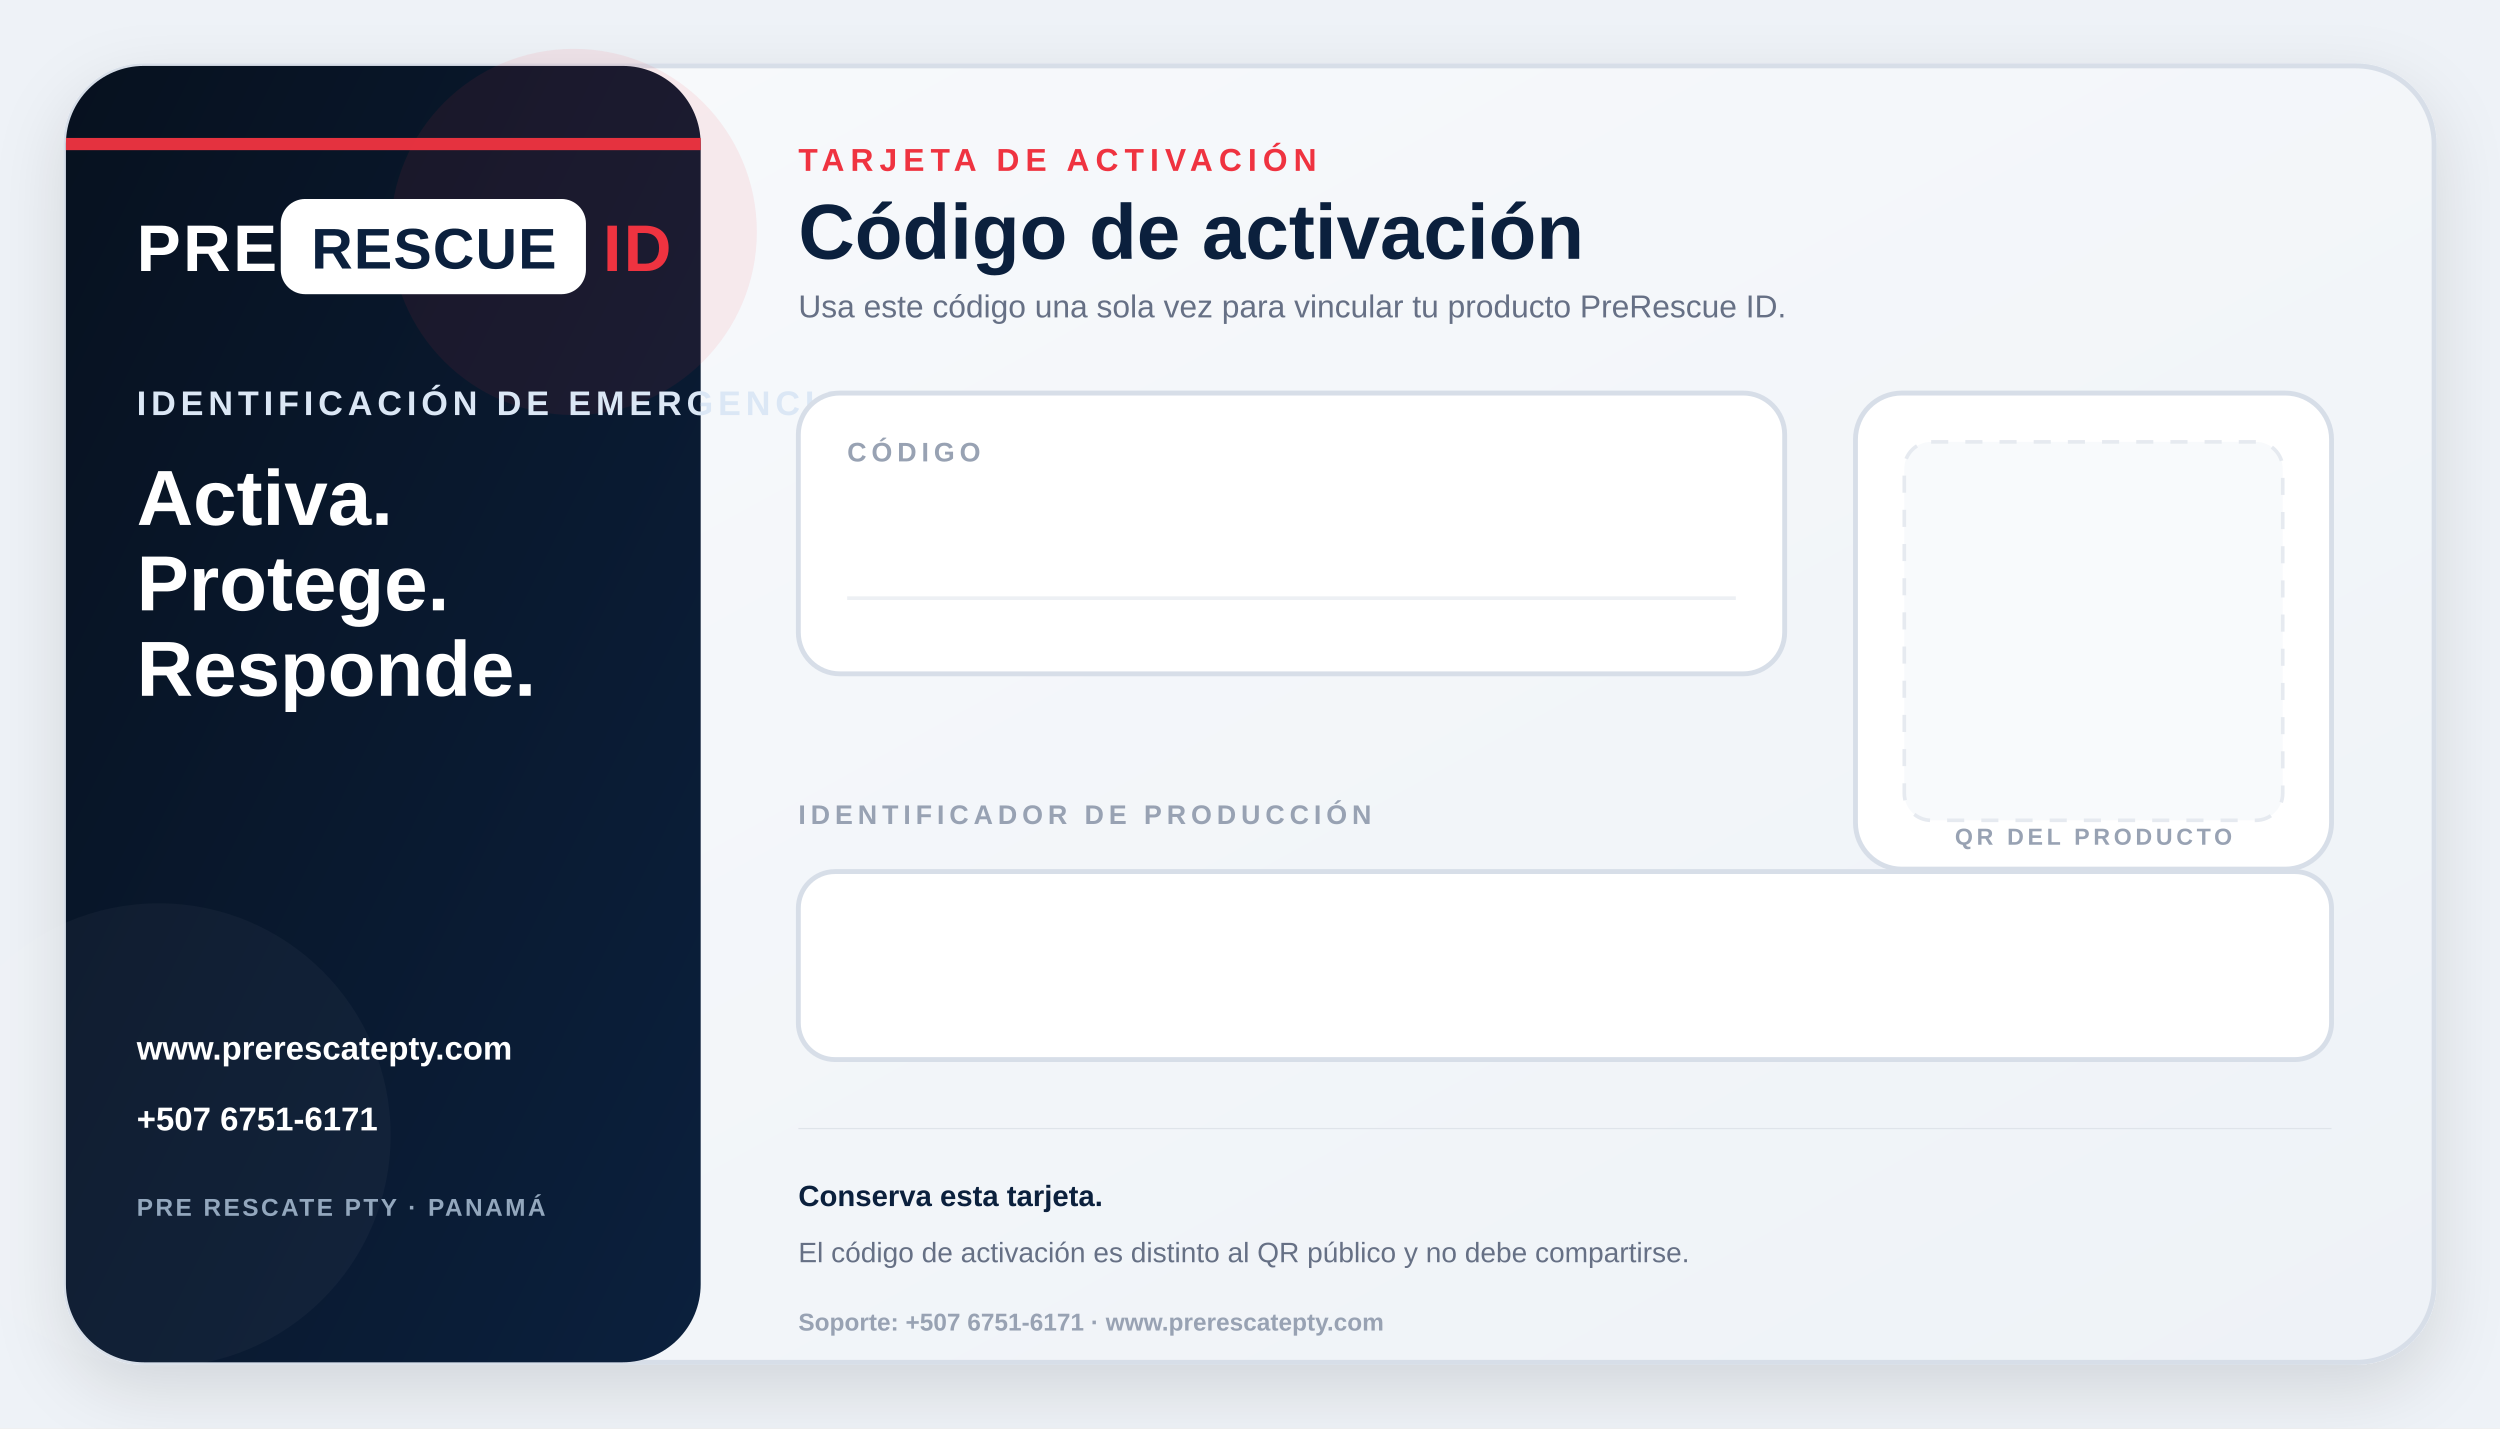
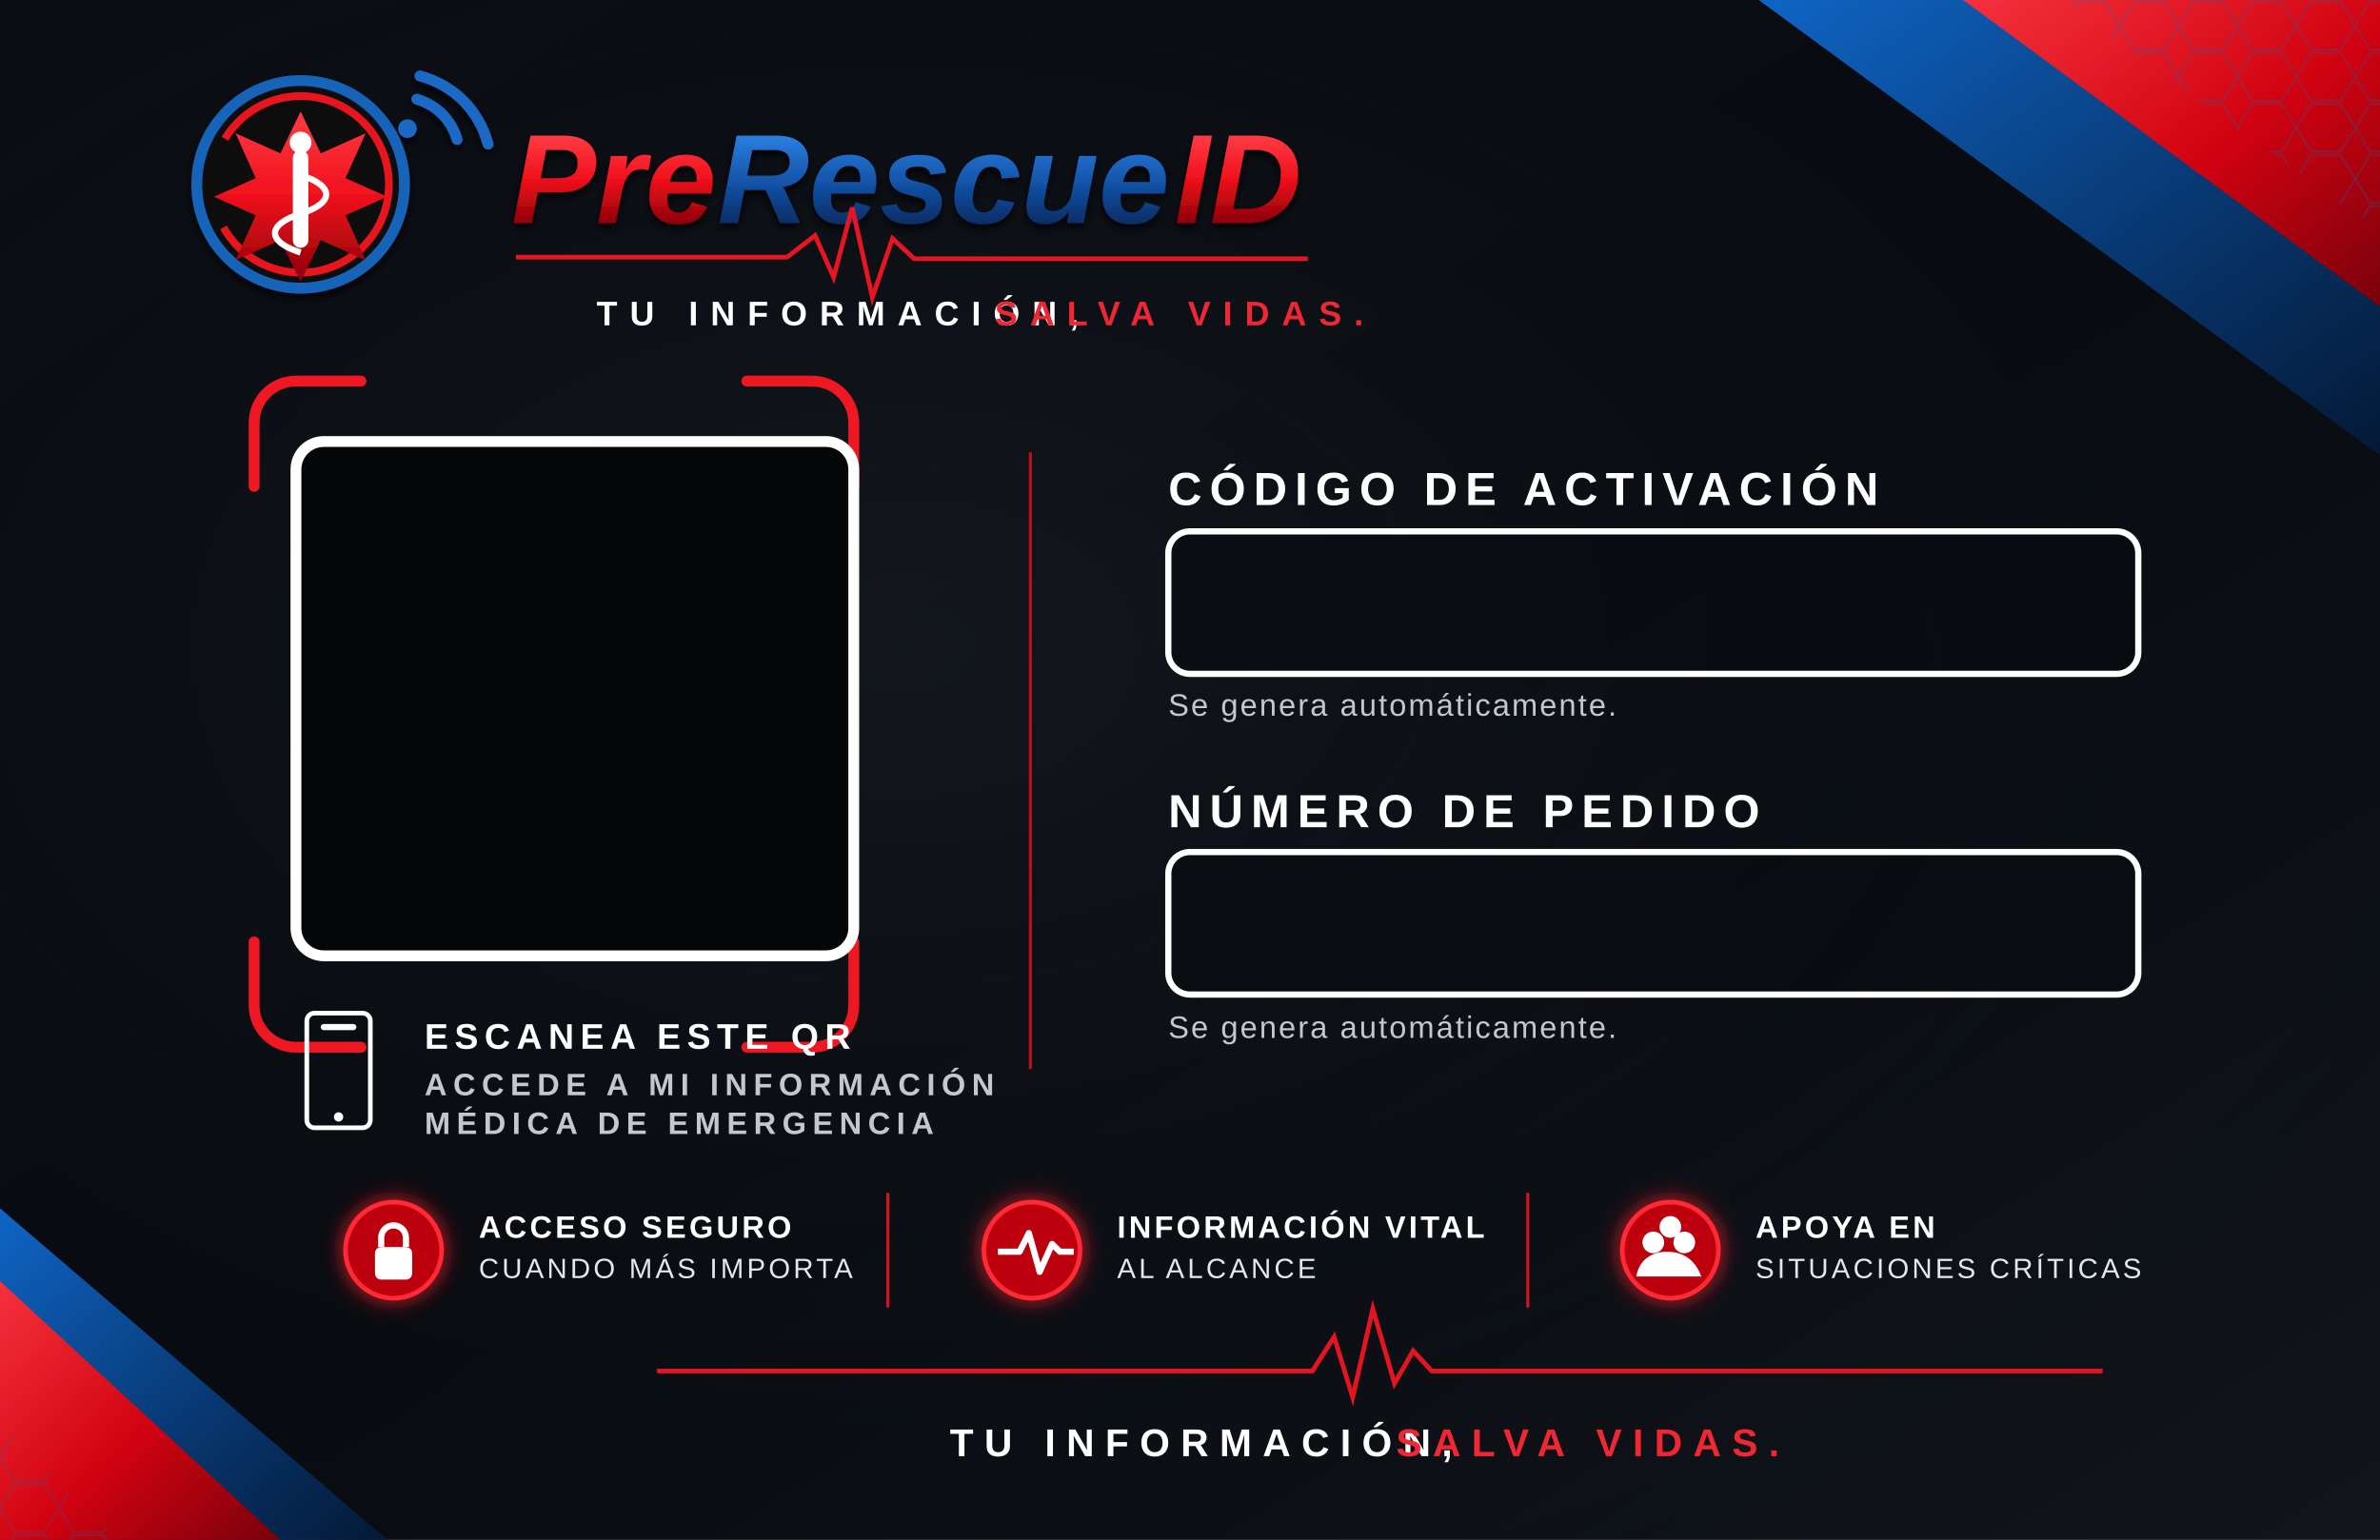
- <svg xmlns="http://www.w3.org/2000/svg" width="2048" height="1170" viewBox="0 0 2048 1170">
+ <svg xmlns="http://www.w3.org/2000/svg" width="1536" height="994" viewBox="0 0 1536 994">
  <defs>
-     <linearGradient id="bg" x1="0" x2="1" y1="0" y2="1">
-       <stop offset="0" stop-color="#f8fafc" />
-       <stop offset="1" stop-color="#eef2f7" />
+     <linearGradient id="bg" x1="0" y1="0" x2="1" y2="1">
+       <stop offset="0" stop-color="#0a0d12" />
+       <stop offset=".52" stop-color="#080b10" />
+       <stop offset="1" stop-color="#11151b" />
    </linearGradient>
-     <linearGradient id="navy" x1="0" x2="1" y1="0" y2="1">
-       <stop offset="0" stop-color="#07111f" />
-       <stop offset="1" stop-color="#0b203d" />
+     <radialGradient id="glow" cx=".38" cy=".42" r=".8">
+       <stop offset="0" stop-color="#20252c" stop-opacity=".48" />
+       <stop offset=".65" stop-color="#0e1116" stop-opacity=".08" />
+       <stop offset="1" stop-color="#05070a" stop-opacity="0" />
+     </radialGradient>
+     <linearGradient id="redEdge" x1="0" y1="0" x2="1" y2="1">
+       <stop offset="0" stop-color="#ff3038" />
+       <stop offset=".55" stop-color="#d9000c" />
+       <stop offset="1" stop-color="#7d0008" />
    </linearGradient>
-     <filter id="shadow" x="-20%" y="-20%" width="140%" height="140%">
-       <feDropShadow dx="0" dy="20" stdDeviation="28" flood-color="#020617" flood-opacity=".12" />
+     <linearGradient id="blueEdge" x1="0" y1="0" x2="1" y2="1">
+       <stop offset="0" stop-color="#0f67c9" />
+       <stop offset=".55" stop-color="#083a76" />
+       <stop offset="1" stop-color="#041a37" />
+     </linearGradient>
+     <linearGradient id="logoBlue" x1="0" y1="0" x2="0" y2="1">
+       <stop offset="0" stop-color="#2a7fe0" />
+       <stop offset=".55" stop-color="#1251a6" />
+       <stop offset="1" stop-color="#082c63" />
+     </linearGradient>
+     <linearGradient id="logoRed" x1="0" y1="0" x2="0" y2="1">
+       <stop offset="0" stop-color="#ff3c44" />
+       <stop offset=".5" stop-color="#ef101b" />
+       <stop offset="1" stop-color="#8c0008" />
+     </linearGradient>
+     <pattern id="hex" width="38" height="33" patternUnits="userSpaceOnUse">
+       <path d="M9.5 1h19L38 16.5 28.5 32h-19L0 16.5Z" fill="none" stroke="#2361a7" stroke-opacity=".33" stroke-width="1.2" />
+     </pattern>
+     <filter id="softGlow" x="-30%" y="-30%" width="160%" height="160%">
+       <feGaussianBlur stdDeviation="7" result="b" />
+       <feMerge>
+         <feMergeNode in="b" />
+         <feMergeNode in="SourceGraphic" />
+       </feMerge>
+     </filter>
+     <filter id="shadow" x="-30%" y="-30%" width="160%" height="160%">
+       <feDropShadow dx="0" dy="3" stdDeviation="3" flood-color="#000" flood-opacity=".85" />
    </filter>
  </defs>
-   <rect width="2048" height="1170" fill="#eef2f7" />
-   <rect x="54" y="54" width="1940" height="1062" rx="64" fill="url(#bg)" stroke="#d7dee8" stroke-width="4" filter="url(#shadow)" />
-   <rect x="54" y="54" width="520" height="1062" rx="64" fill="url(#navy)" />
-   <path d="M54 118h520" stroke="#ef3340" stroke-width="10" opacity=".95" />
-   <circle cx="470" cy="190" r="150" fill="#ef3340" opacity=".08" />
-   <circle cx="130" cy="930" r="190" fill="#ffffff" opacity=".035" />
-   <g transform="translate(112 150)">
-     <text x="0" y="72" font-family="Arial, Helvetica, sans-serif" font-size="54" font-weight="800" fill="#ffffff" letter-spacing="2">PRE</text>
-     <rect x="118" y="13" width="250" height="78" rx="20" fill="#ffffff" />
-     <text x="143" y="70" font-family="Arial, Helvetica, sans-serif" font-size="47" font-weight="900" fill="#0b203d" letter-spacing="1">RESCUE</text>
-     <text x="382" y="72" font-family="Arial, Helvetica, sans-serif" font-size="54" font-weight="900" fill="#ef3340" letter-spacing="2">ID</text>
+   <rect width="1536" height="994" fill="url(#bg)" />
+   <rect width="1536" height="994" fill="url(#glow)" />
+   <path d="M0 994V780L250 994Z" fill="url(#blueEdge)" opacity=".98" />
+   <path d="M0 994V827L181 994Z" fill="url(#redEdge)" opacity=".96" />
+   <path d="M1536 0H1135L1536 294Z" fill="url(#blueEdge)" opacity=".98" />
+   <path d="M1536 0H1267L1536 198Z" fill="url(#redEdge)" opacity=".96" />
+   <path d="M0 919 77 994H0Z" fill="url(#hex)" opacity=".75" />
+   <path d="M1406 0h130v150L1330 0Z" fill="url(#hex)" opacity=".85" />
+   <g transform="translate(98 47)" filter="url(#shadow)">
+     <circle cx="96" cy="72" r="67" fill="#090b0f" stroke="#1464ba" stroke-width="7" />
+     <circle cx="96" cy="72" r="57" fill="none" stroke="#e7131f" stroke-width="5" stroke-dasharray="150 60" />
+     <g transform="translate(49 25)">
+       <path d="M47 0 60 27 89 14 76 43 103 55 76 67 89 96 60 83 47 110 34 83 5 96 18 67-9 55 18 43 5 14 34 27Z" fill="url(#logoRed)" />
+       <rect x="42" y="25" width="10" height="63" rx="5" fill="#fff" />
+       <circle cx="47" cy="20" r="7" fill="#fff" />
+       <path d="M47 41c22 7 22 18 0 25s-22 18 0 25" fill="none" stroke="#fff" stroke-width="4" />
+     </g>
+     <circle cx="165" cy="36" r="6" fill="#1d69c5" />
+     <path d="M171 17c13 4 22 13 26 26M173 2c22 6 38 22 44 44" fill="none" stroke="#1d69c5" stroke-width="7" stroke-linecap="round" />
  </g>
-   <text x="112" y="340" font-family="Arial, Helvetica, sans-serif" font-size="28" font-weight="700" fill="#dbe7f5" letter-spacing="4">IDENTIFICACIÓN DE EMERGENCIA</text>
-   <text x="112" y="430" font-family="Arial, Helvetica, sans-serif" font-size="64" font-weight="800" fill="#ffffff">Activa.</text>
-   <text x="112" y="500" font-family="Arial, Helvetica, sans-serif" font-size="64" font-weight="800" fill="#ffffff">Protege.</text>
-   <text x="112" y="570" font-family="Arial, Helvetica, sans-serif" font-size="64" font-weight="800" fill="#ffffff">Responde.</text>
-   <g transform="translate(112 868)">
-     <text x="0" y="0" font-family="Arial, Helvetica, sans-serif" font-size="27" font-weight="700" fill="#ffffff">www.prerescatepty.com</text>
-     <text x="0" y="58" font-family="Arial, Helvetica, sans-serif" font-size="27" font-weight="700" fill="#ffffff">+507 6751-6171</text>
-     <text x="0" y="128" font-family="Arial, Helvetica, sans-serif" font-size="20" font-weight="600" fill="#93a7bd" letter-spacing="2">PRE RESCATE PTY · PANAMÁ</text>
+   <text x="330" y="144" font-family="Arial, Helvetica, sans-serif" font-size="82" font-style="italic" font-weight="900" fill="url(#logoRed)" filter="url(#shadow)">Pre</text>
+   <text x="463" y="144" font-family="Arial, Helvetica, sans-serif" font-size="82" font-style="italic" font-weight="900" fill="url(#logoBlue)" filter="url(#shadow)">Rescue</text>
+   <text x="758" y="144" font-family="Arial, Helvetica, sans-serif" font-size="82" font-style="italic" font-weight="900" fill="url(#logoRed)" filter="url(#shadow)">ID</text>
+   <path d="M333 166h175l18-14 12 27 12-45 13 58 13-38 14 13h254" fill="none" stroke="#e51521" stroke-width="3" />
+   <text x="385" y="210" font-family="Arial, Helvetica, sans-serif" font-size="22" font-weight="700" letter-spacing="8" fill="#fff">TU INFORMACIÓN,</text>
+   <text x="642" y="210" font-family="Arial, Helvetica, sans-serif" font-size="22" font-weight="800" letter-spacing="8" fill="#ef2732">SALVA VIDAS.</text>
+   <g>
+     <path d="M164 314v-41c0-15 12-27 27-27h42M551 314v-41c0-15-12-27-27-27h-42M164 608v41c0 15 12 27 27 27h42M551 608v41c0 15-12 27-27 27h-42" fill="none" stroke="#ef1722" stroke-width="7" stroke-linecap="round" />
+     <rect x="191" y="285" width="360" height="332" rx="18" fill="#050607" stroke="#fff" stroke-width="7" />
  </g>
-   <g transform="translate(654 140)">
-     <text x="0" y="0" font-family="Arial, Helvetica, sans-serif" font-size="26" font-weight="800" fill="#ef3340" letter-spacing="5">TARJETA DE ACTIVACIÓN</text>
-     <text x="0" y="72" font-family="Arial, Helvetica, sans-serif" font-size="64" font-weight="900" fill="#0b203d">Código de activación</text>
-     <text x="0" y="120" font-family="Arial, Helvetica, sans-serif" font-size="26" font-weight="500" fill="#667085">Usa este código una sola vez para vincular tu producto PreRescue ID.</text>
-     <rect x="0" y="182" width="808" height="230" rx="34" fill="#ffffff" stroke="#d7dee8" stroke-width="4" />
-     <text x="40" y="238" font-family="Arial, Helvetica, sans-serif" font-size="22" font-weight="800" fill="#98a2b3" letter-spacing="4">CÓDIGO</text>
-     <line x1="40" y1="350" x2="768" y2="350" stroke="#edf0f4" stroke-width="3" />
-     <rect x="866" y="182" width="390" height="390" rx="38" fill="#ffffff" stroke="#d7dee8" stroke-width="4" />
-     <rect x="906" y="222" width="310" height="310" rx="22" fill="#f8fafc" stroke="#e6eaf0" stroke-width="3" stroke-dasharray="14 14" />
-     <text x="1061" y="552" text-anchor="middle" font-family="Arial, Helvetica, sans-serif" font-size="19" font-weight="800" fill="#98a2b3" letter-spacing="3">QR DEL PRODUCTO</text>
-     <text x="0" y="535" font-family="Arial, Helvetica, sans-serif" font-size="22" font-weight="800" fill="#98a2b3" letter-spacing="4">IDENTIFICADOR DE PRODUCCIÓN</text>
-     <rect x="0" y="574" width="1256" height="154" rx="30" fill="#ffffff" stroke="#d7dee8" stroke-width="4" />
-     <rect x="0" y="784" width="1256" height="1" fill="#dfe4ea" />
-     <text x="0" y="848" font-family="Arial, Helvetica, sans-serif" font-size="24" font-weight="800" fill="#0b203d">Conserva esta tarjeta.</text>
-     <text x="0" y="894" font-family="Arial, Helvetica, sans-serif" font-size="23" font-weight="500" fill="#667085">El código de activación es distinto al QR público y no debe compartirse.</text>
-     <text x="0" y="950" font-family="Arial, Helvetica, sans-serif" font-size="20" font-weight="600" fill="#98a2b3">Soporte: +507 6751-6171 · www.prerescatepty.com</text>
+   <line x1="665" y1="292" x2="665" y2="690" stroke="#b61019" stroke-width="2" />
+   <text x="754" y="326" font-family="Arial, Helvetica, sans-serif" font-size="30" font-weight="900" letter-spacing="5" fill="#fff">CÓDIGO DE ACTIVACIÓN</text>
+   <rect x="754" y="343" width="626" height="92" rx="14" fill="#080b0f" fill-opacity=".6" stroke="#fff" stroke-width="4" />
+   <text x="754" y="462" font-family="Arial, Helvetica, sans-serif" font-size="20" font-weight="500" letter-spacing="1.3" fill="#c4c7cc">Se genera automáticamente.</text>
+   <text x="754" y="534" font-family="Arial, Helvetica, sans-serif" font-size="30" font-weight="900" letter-spacing="5" fill="#fff">NÚMERO DE PEDIDO</text>
+   <rect x="754" y="550" width="626" height="92" rx="14" fill="#080b0f" fill-opacity=".6" stroke="#fff" stroke-width="4" />
+   <text x="754" y="670" font-family="Arial, Helvetica, sans-serif" font-size="20" font-weight="500" letter-spacing="1.3" fill="#c4c7cc">Se genera automáticamente.</text>
+   <g transform="translate(198 653)">
+     <rect x="0" y="1" width="41" height="74" rx="5" fill="none" stroke="#fff" stroke-width="3" />
+     <rect x="9" y="8" width="23" height="4" rx="2" fill="#fff" />
+     <circle cx="20.5" cy="68" r="3" fill="#fff" />
+     <text x="76" y="24" font-family="Arial, Helvetica, sans-serif" font-size="23" font-weight="900" letter-spacing="4" fill="#fff">ESCANEA ESTE QR</text>
+     <text x="76" y="54" font-family="Arial, Helvetica, sans-serif" font-size="20" font-weight="600" letter-spacing="4" fill="#c5c7cc">ACCEDE A MI INFORMACIÓN</text>
+     <text x="76" y="79" font-family="Arial, Helvetica, sans-serif" font-size="20" font-weight="600" letter-spacing="4" fill="#c5c7cc">MÉDICA DE EMERGENCIA</text>
  </g>
+   <g transform="translate(214 775)">
+     <circle cx="40" cy="32" r="31" fill="#bd0009" stroke="#ff2a34" stroke-width="3" filter="url(#softGlow)" />
+     <rect x="28" y="30" width="24" height="21" rx="4" fill="#fff" />
+     <path d="M32 30v-6a8 8 0 0 1 16 0v6" fill="none" stroke="#fff" stroke-width="4" />
+     <text x="95" y="24" font-family="Arial, Helvetica, sans-serif" font-size="20" font-weight="900" letter-spacing="2" fill="#fff">ACCESO SEGURO</text>
+     <text x="95" y="50" font-family="Arial, Helvetica, sans-serif" font-size="18" font-weight="500" letter-spacing="2" fill="#e5e7eb">CUANDO MÁS IMPORTA</text>
+   </g>
+   <line x1="573" y1="770" x2="573" y2="844" stroke="#d2131d" stroke-width="2" />
+   <g transform="translate(626 775)">
+     <circle cx="40" cy="32" r="31" fill="#bd0009" stroke="#ff2a34" stroke-width="3" filter="url(#softGlow)" />
+     <path d="M18 33h14l6-12 7 25 8-18 5 5h9" fill="none" stroke="#fff" stroke-width="4" stroke-linejoin="round" />
+     <text x="95" y="24" font-family="Arial, Helvetica, sans-serif" font-size="20" font-weight="900" letter-spacing="2" fill="#fff">INFORMACIÓN VITAL</text>
+     <text x="95" y="50" font-family="Arial, Helvetica, sans-serif" font-size="18" font-weight="500" letter-spacing="2" fill="#e5e7eb">AL ALCANCE</text>
+   </g>
+   <line x1="986" y1="770" x2="986" y2="844" stroke="#d2131d" stroke-width="2" />
+   <g transform="translate(1038 775)">
+     <circle cx="40" cy="32" r="31" fill="#bd0009" stroke="#ff2a34" stroke-width="3" filter="url(#softGlow)" />
+     <circle cx="29" cy="27" r="7" fill="#fff" />
+     <circle cx="49" cy="27" r="7" fill="#fff" />
+     <circle cx="40" cy="17" r="7" fill="#fff" />
+     <path d="M18 49c2-11 10-16 20-16s18 5 22 16" fill="#fff" />
+     <text x="95" y="24" font-family="Arial, Helvetica, sans-serif" font-size="20" font-weight="900" letter-spacing="2" fill="#fff">APOYA EN</text>
+     <text x="95" y="50" font-family="Arial, Helvetica, sans-serif" font-size="18" font-weight="500" letter-spacing="2" fill="#e5e7eb">SITUACIONES CRÍTICAS</text>
+   </g>
+   <path d="M424 885h423l14-22 12 39 13-57 14 48 12-21 12 13h433" fill="none" stroke="#e41520" stroke-width="3" />
+   <text x="613" y="940" font-family="Arial, Helvetica, sans-serif" font-size="25" font-weight="800" letter-spacing="7" fill="#fff">TU INFORMACIÓN,</text>
+   <text x="901" y="940" font-family="Arial, Helvetica, sans-serif" font-size="25" font-weight="900" letter-spacing="7" fill="#ef2732">SALVA VIDAS.</text>
</svg>
